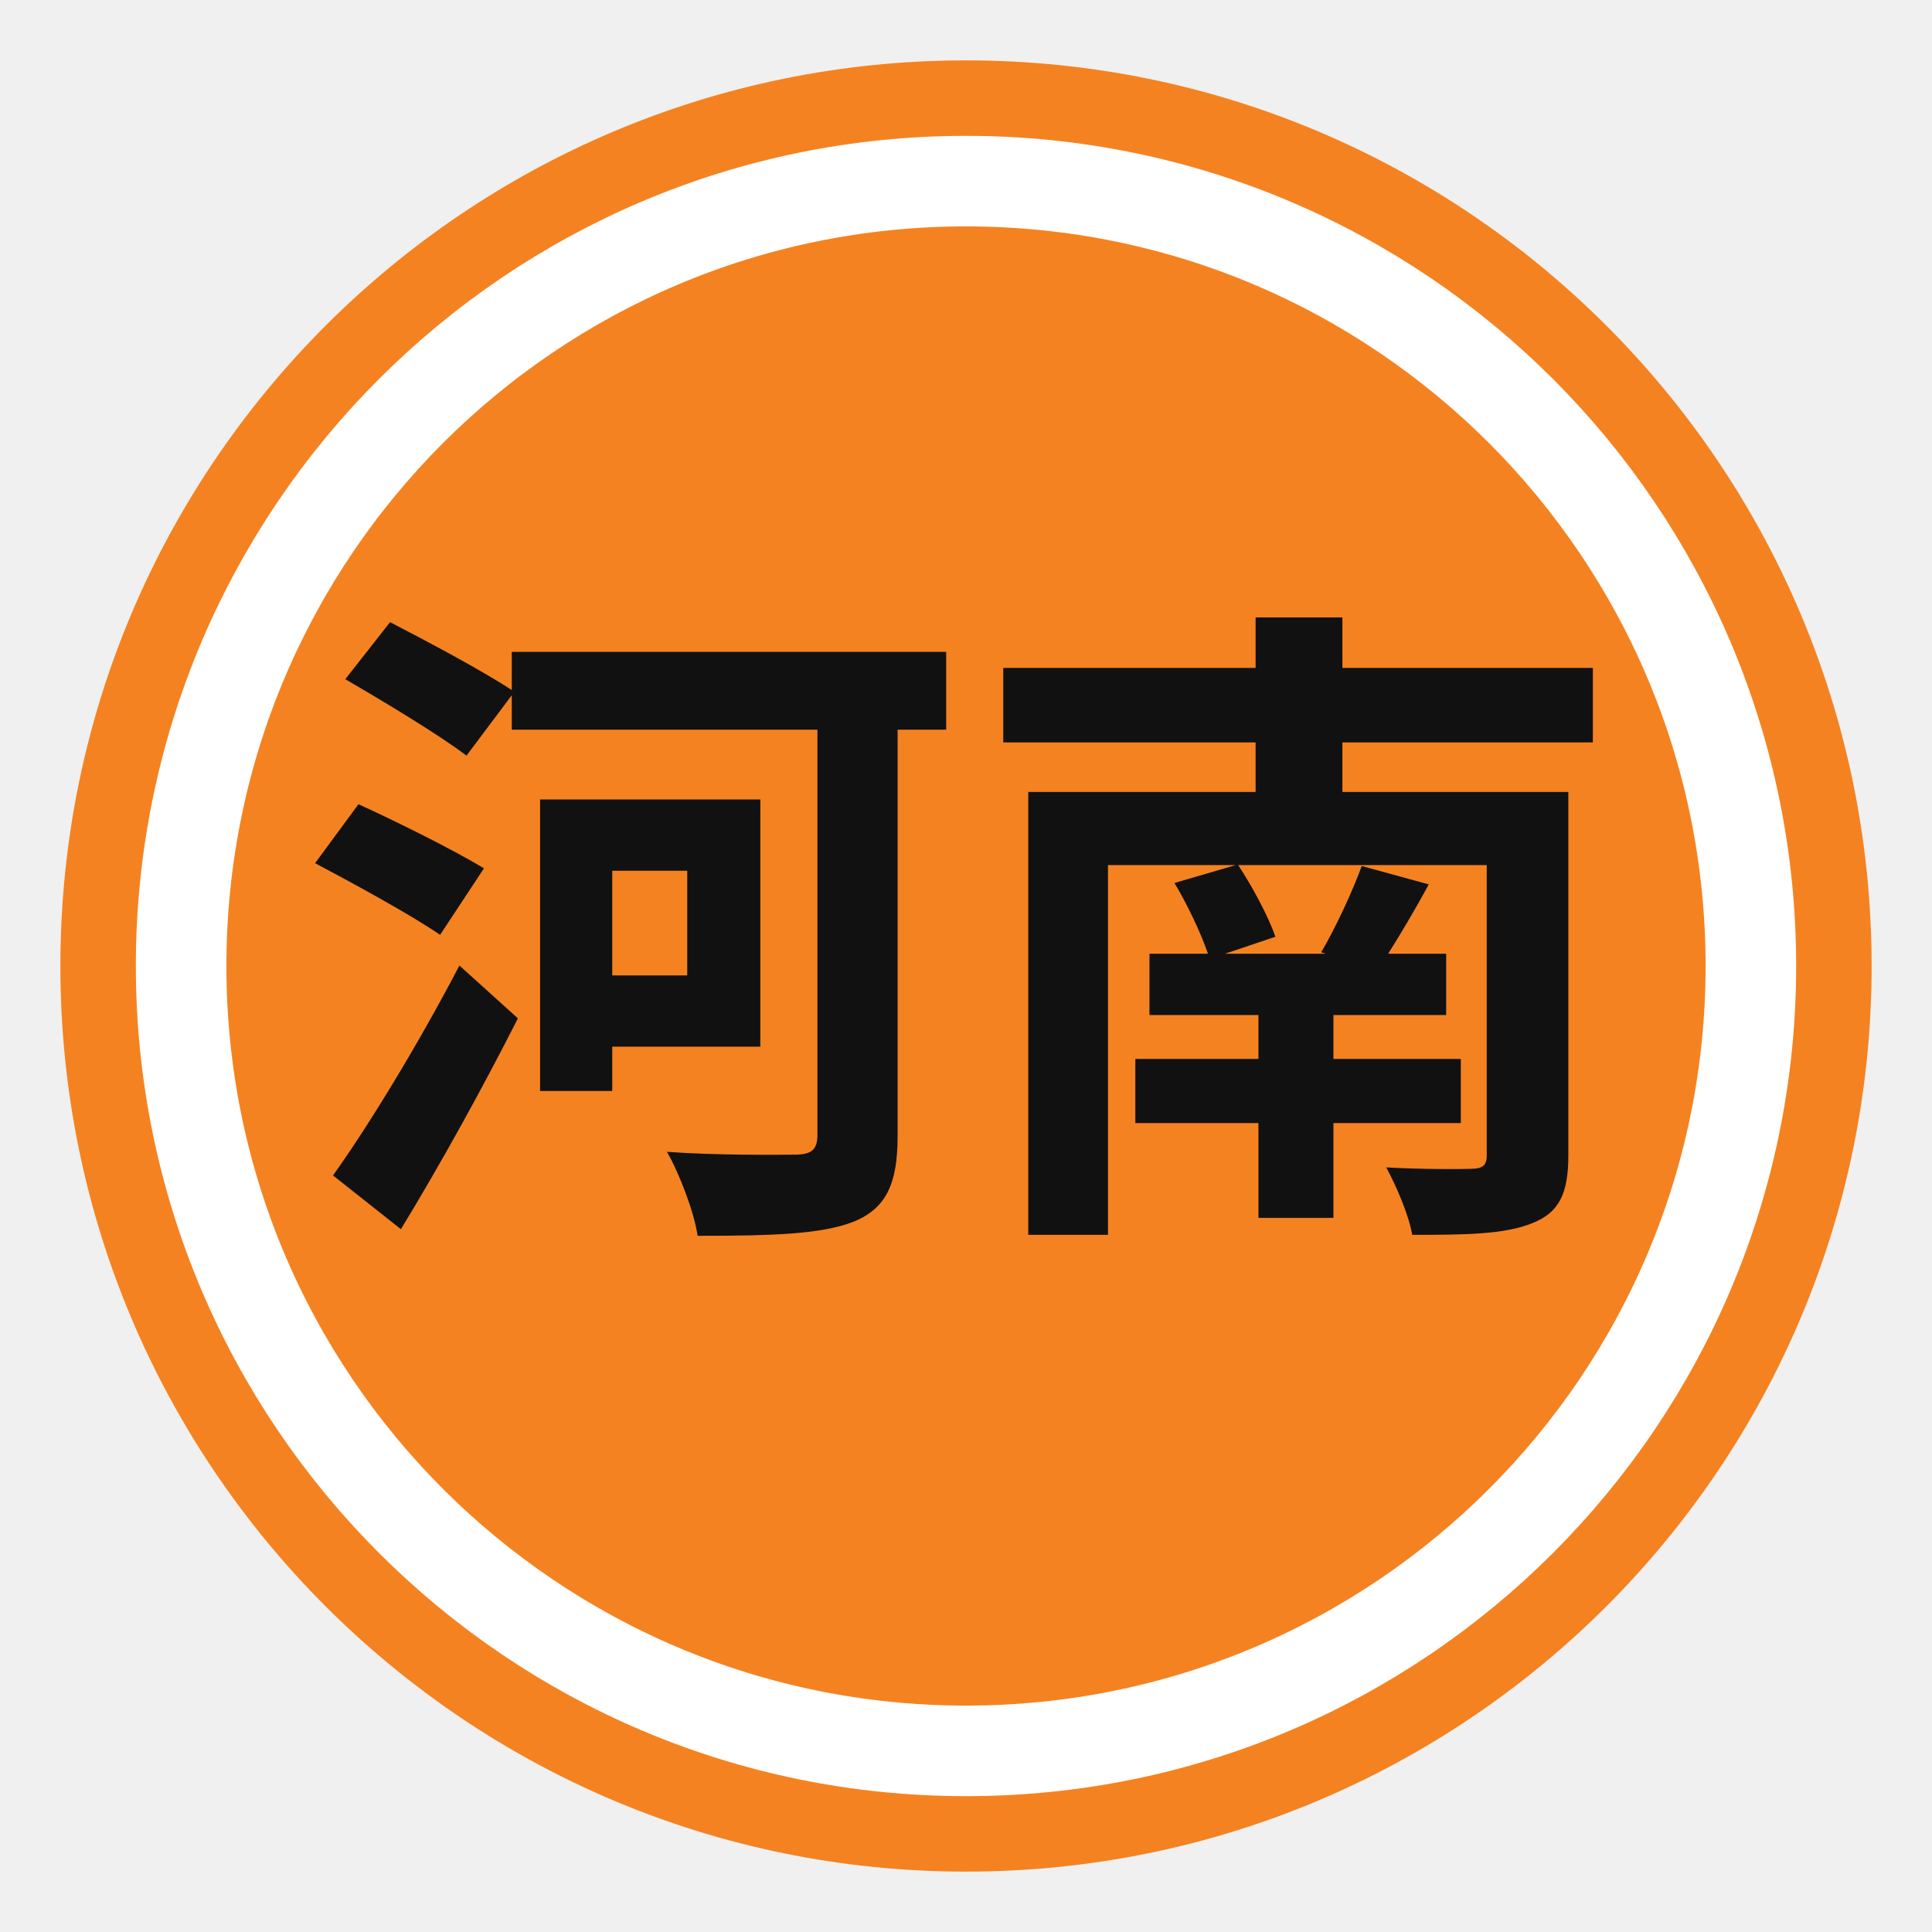
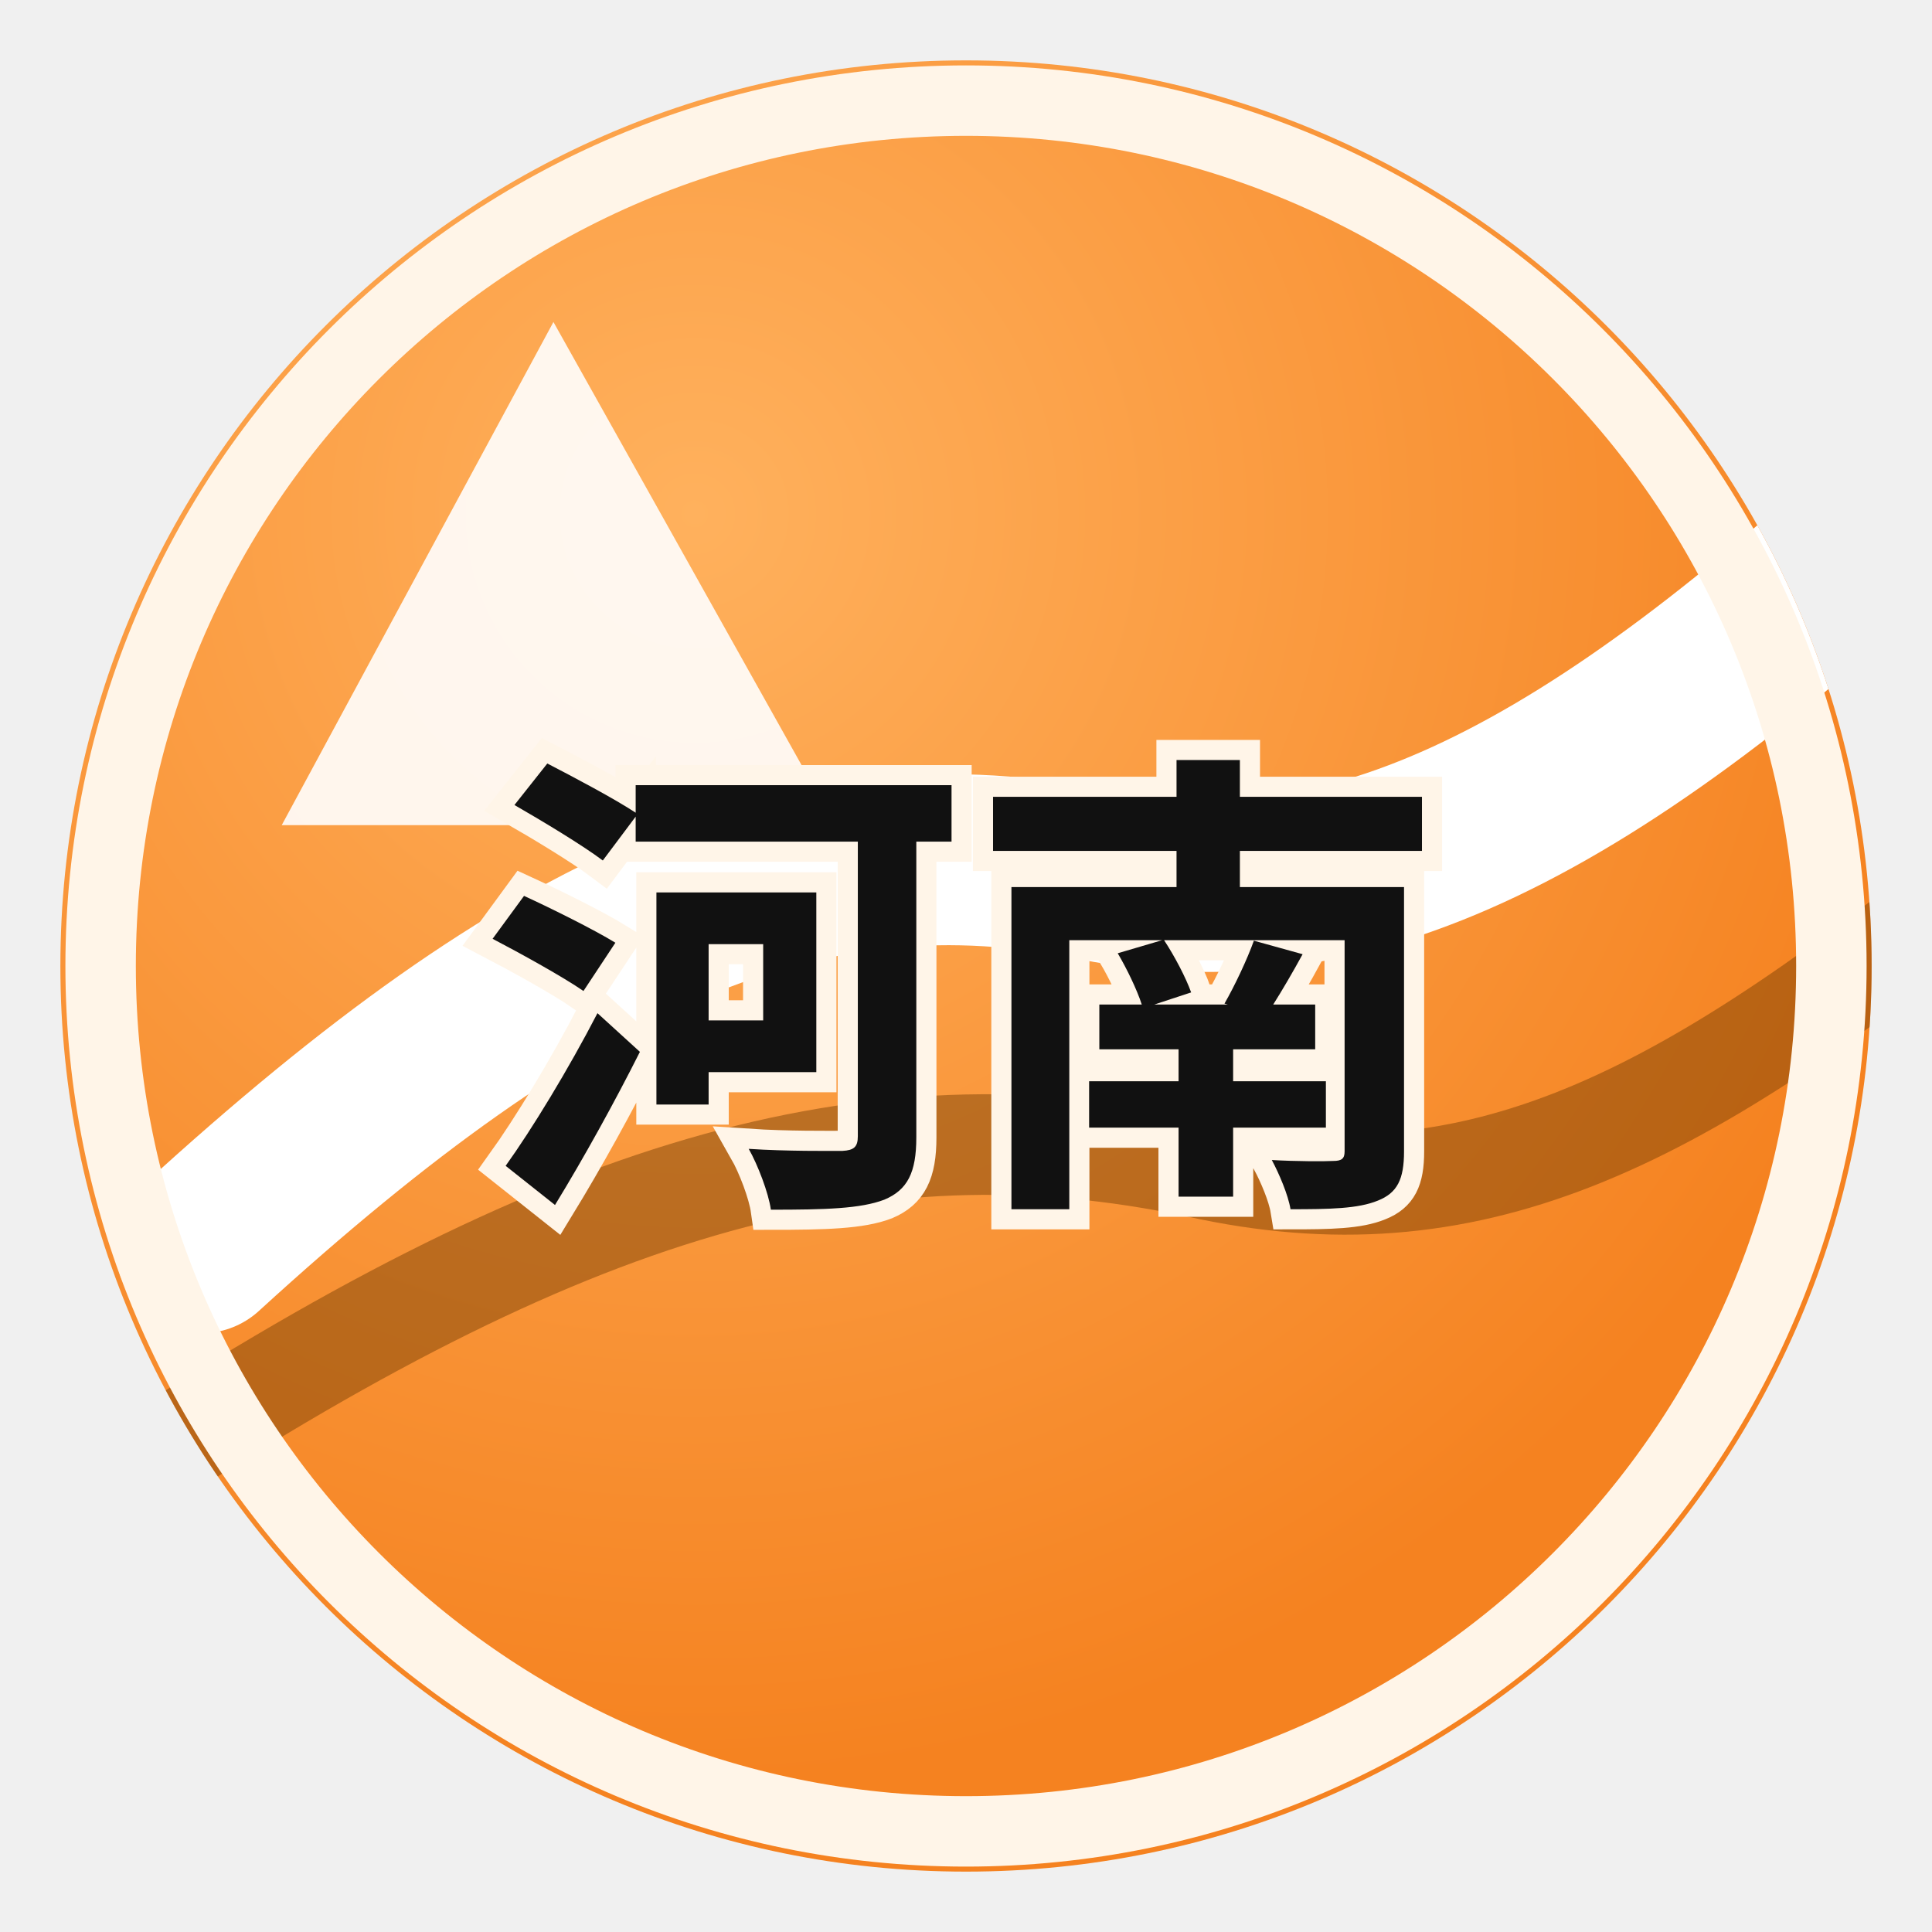
- <svg xmlns="http://www.w3.org/2000/svg" width="192" height="192" viewBox="0 0 64 64">
-   <circle cx="32" cy="32" r="30" fill="#f58220" />
-   <circle cx="32" cy="32" r="26" fill="none" stroke="#ffffff" stroke-width="3" />
-   <text x="32" y="39" text-anchor="middle" font-family="'Noto Sans JP','Yu Gothic',sans-serif" font-size="22" font-weight="700" fill="#111111">河南</text>
+ <svg xmlns="http://www.w3.org/2000/svg" width="192" height="192" viewBox="0 0 192 192">
+   <defs>
+     <radialGradient id="bg" cx="35%" cy="25%" r="70%">
+       <stop offset="0" stop-color="#ffb15d" />
+       <stop offset="1" stop-color="#f58220" />
+     </radialGradient>
+     <clipPath id="clip">
+       <circle cx="96" cy="96" r="90" />
+     </clipPath>
+   </defs>
+   <circle cx="96" cy="96" r="90" fill="url(#bg)" />
+   <g clip-path="url(#clip)">
+     <path d="M20 124 C55 92 80 81 109 87 C134 92 158 80 192 48" fill="none" stroke="#ffffff" stroke-width="17" stroke-linecap="round" />
+     <path d="M12 147 C56 118 86 109 119 116 C146 122 166 112 196 88" fill="none" stroke="#6f3a00" stroke-width="10" stroke-linecap="round" opacity=".45" />
+     <path d="M55 32 L83 82 L28 82Z" fill="#ffffff" opacity=".9" />
+   </g>
+   <circle cx="96" cy="96" r="86" fill="none" stroke="#fff5e8" stroke-width="7" />
+   <text x="96" y="116" text-anchor="middle" font-family="'Noto Sans JP','Yu Gothic',sans-serif" font-size="48" font-weight="800" fill="#111111" paint-order="stroke" stroke="#fff5e8" stroke-width="4">河南</text>
</svg>
